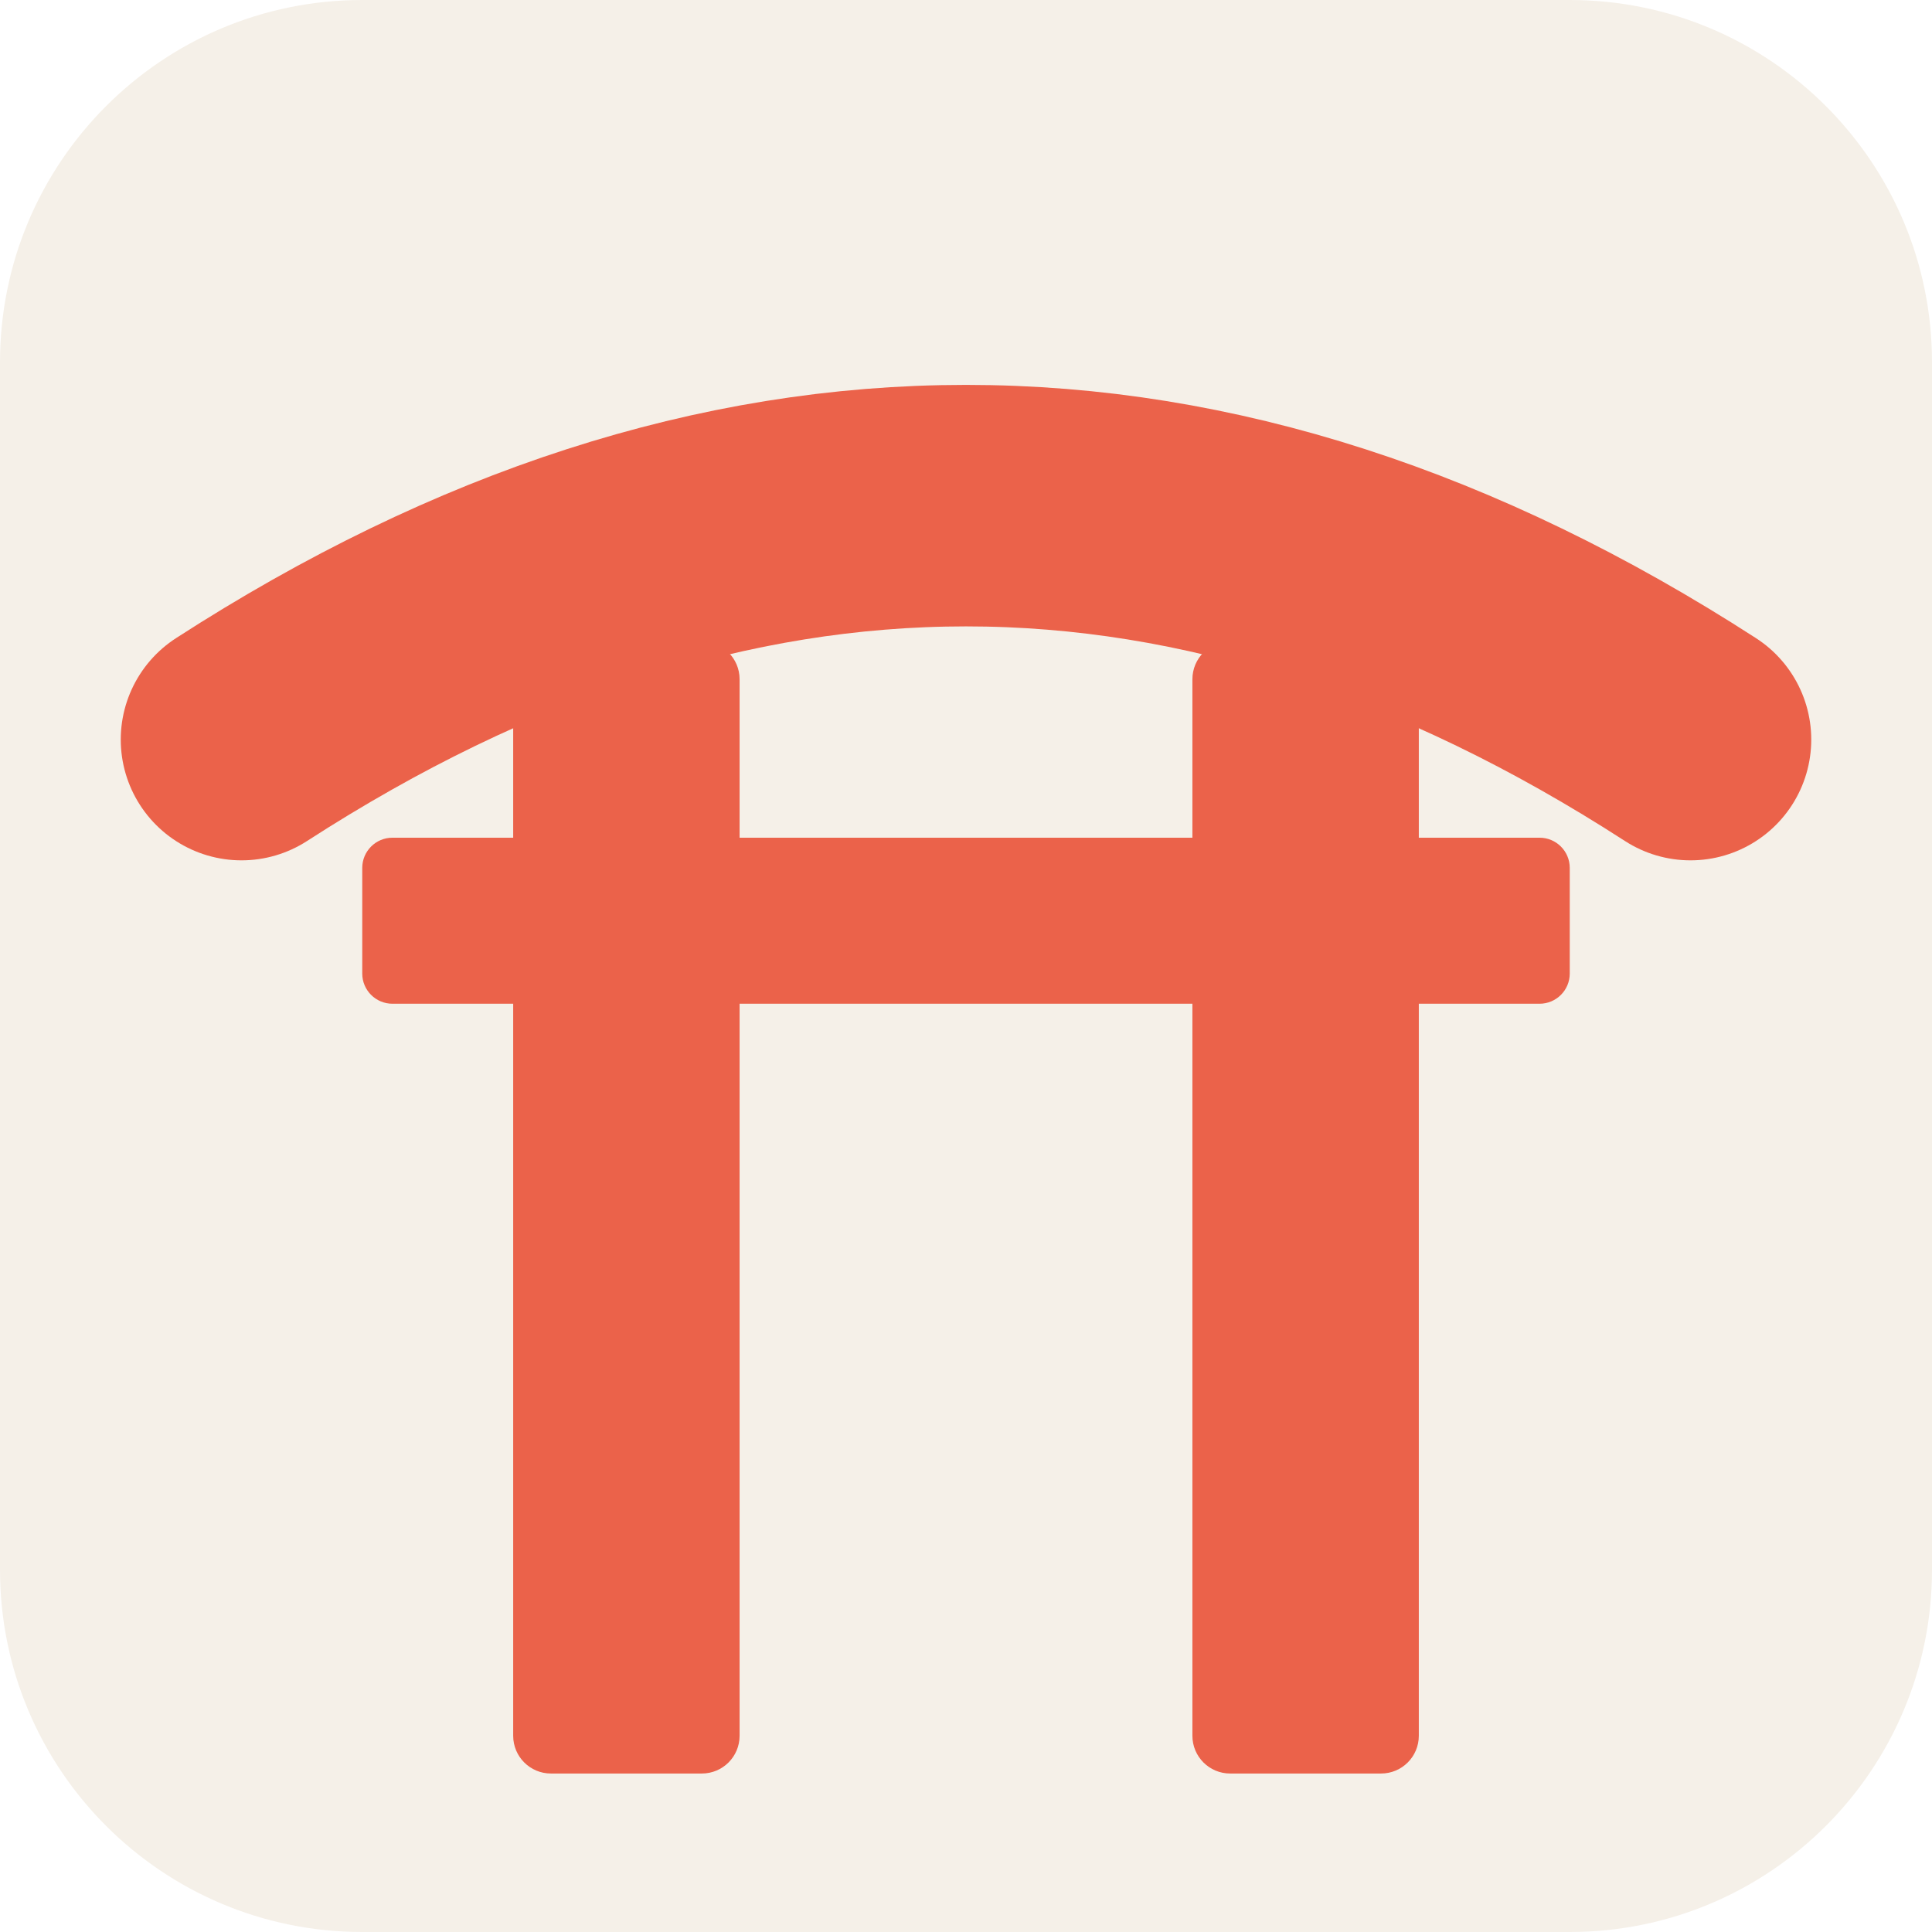
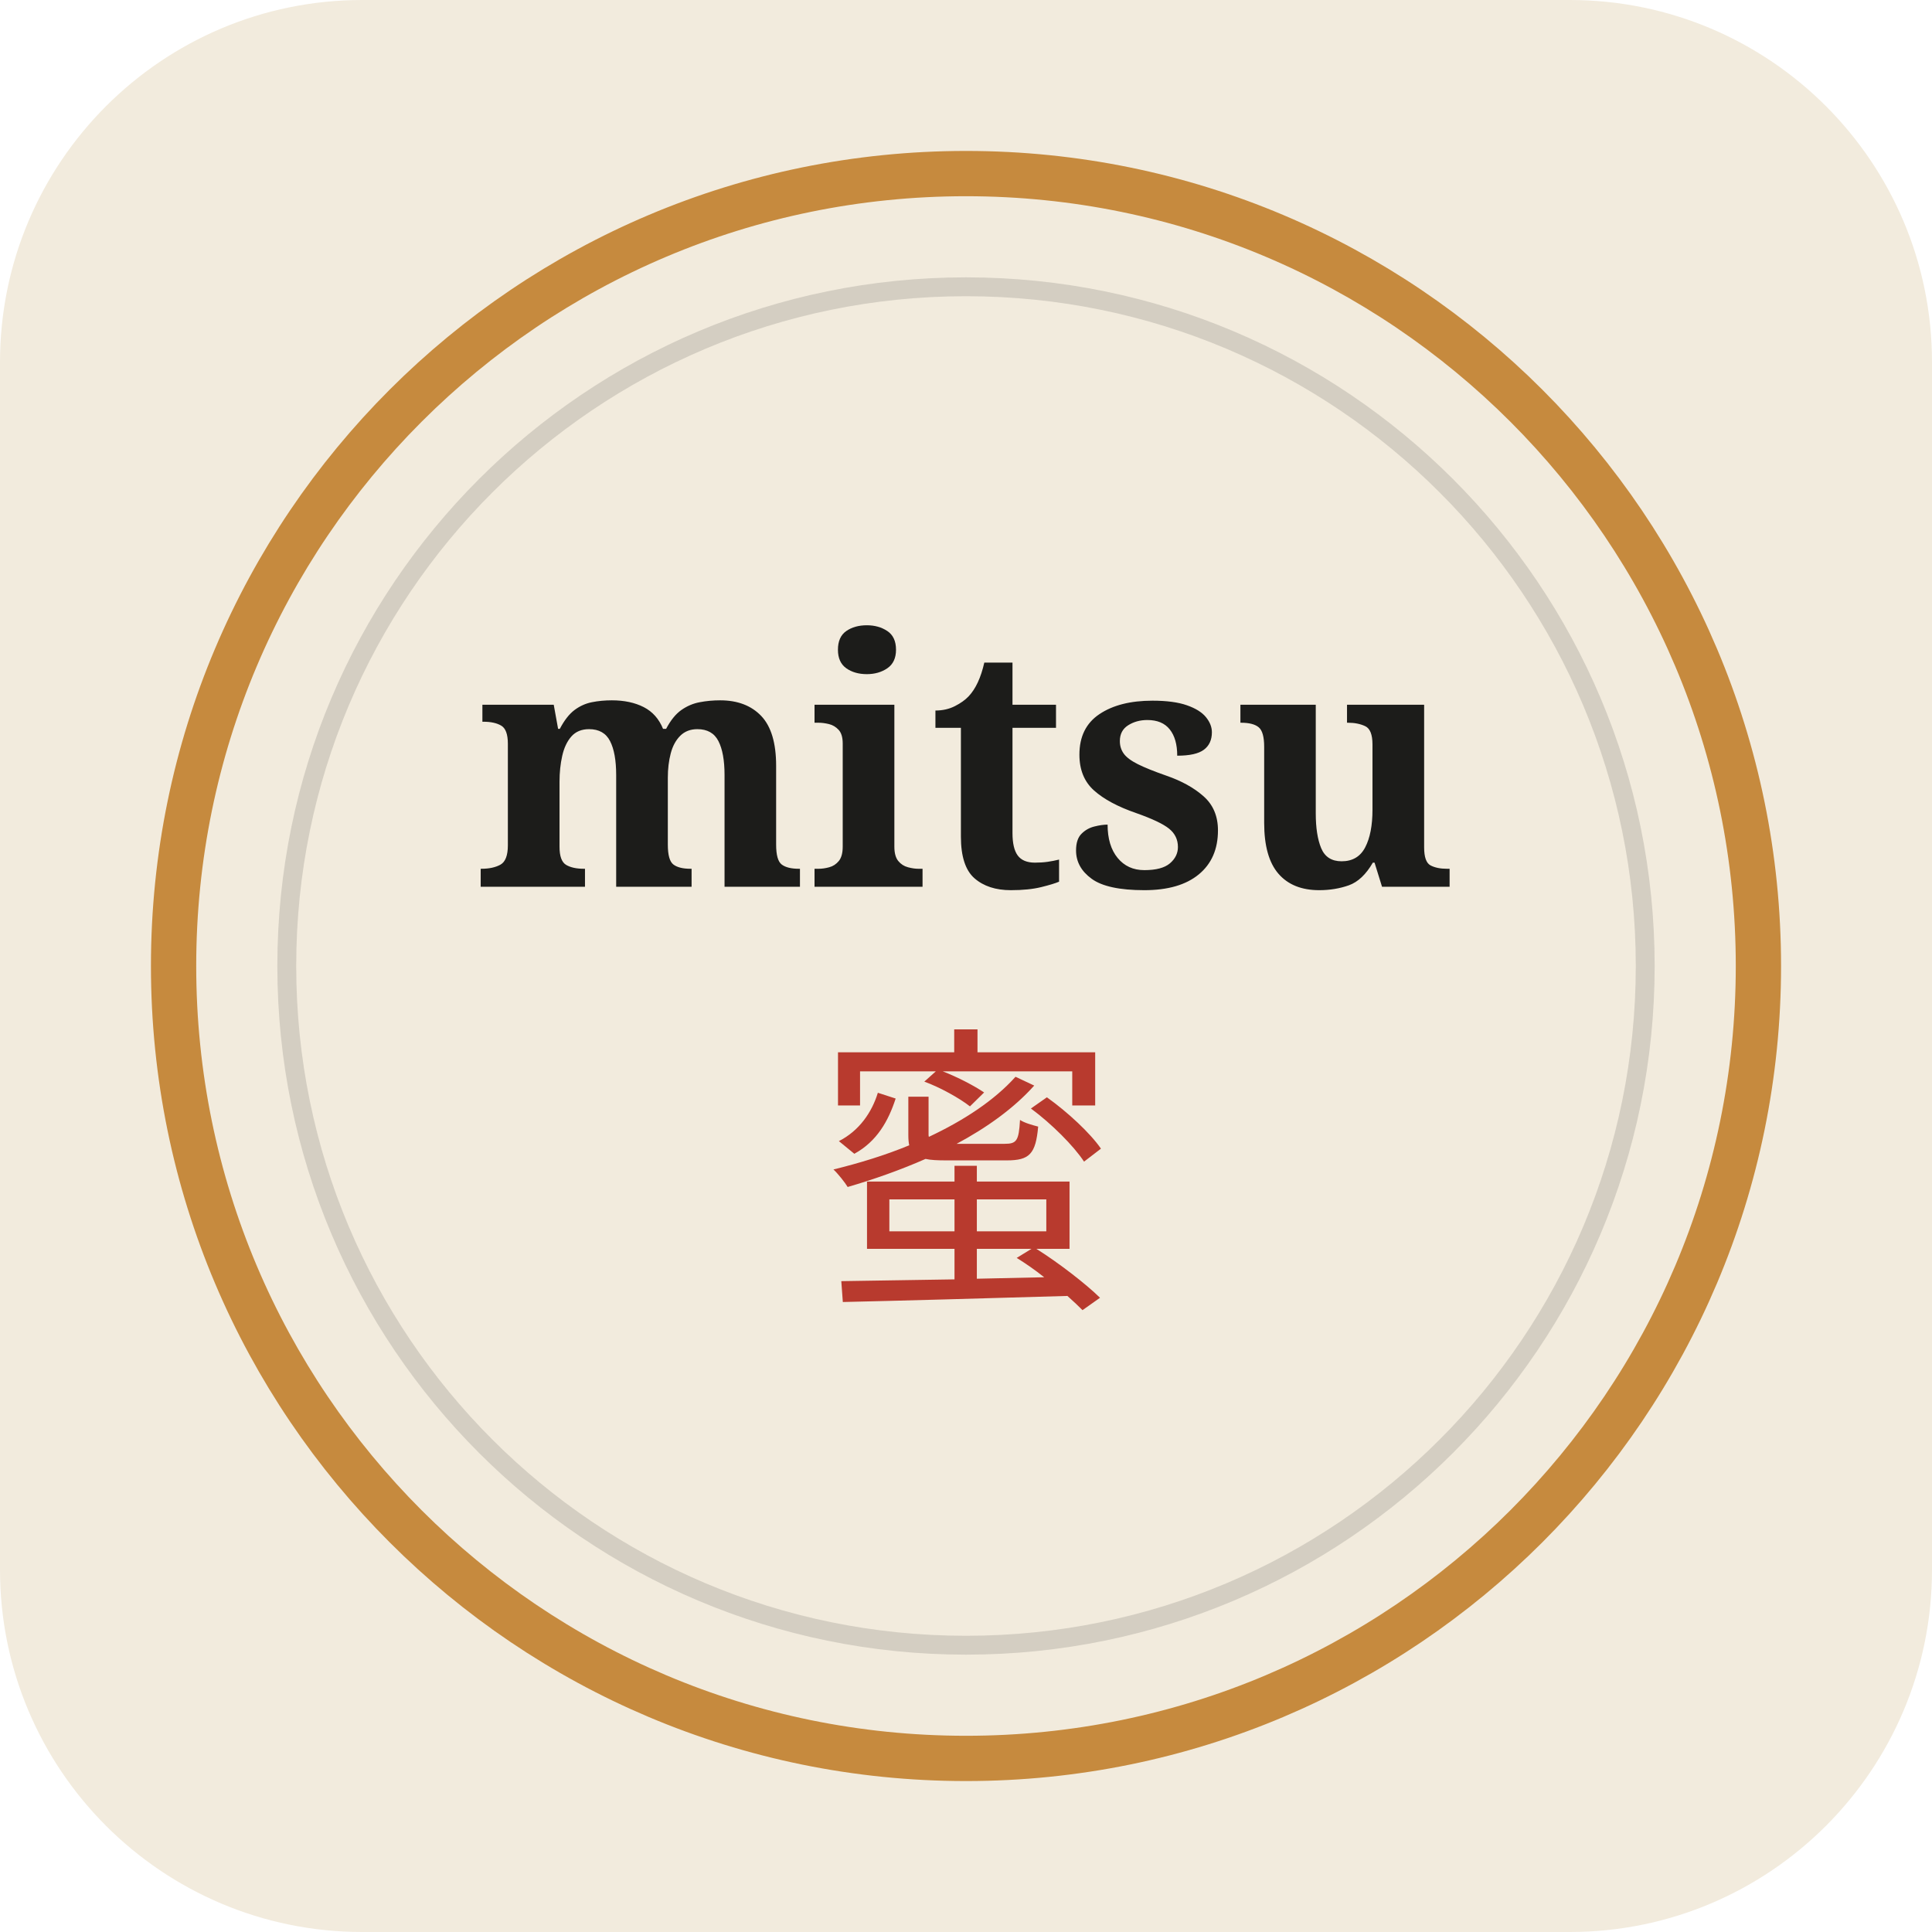
<svg xmlns="http://www.w3.org/2000/svg" viewBox="0 0 512 512">
-   <rect width="512" height="512" rx="96" fill="#F5F0E8" />
-   <path d="M64,196 Q256,72 448,196" stroke="#EB624A" stroke-width="64" fill="none" stroke-linecap="round" />
-   <rect x="96" y="222" width="320" height="44" fill="#EB624A" rx="8" />
-   <rect x="136" y="170" width="60" height="300" fill="#EB624A" rx="10" />
-   <rect x="316" y="170" width="60" height="300" fill="#EB624A" rx="10" />
+   <rect width="512" height="512" rx="96" fill="#F2EBDD" />
+   <circle cx="256" cy="256" r="210" fill="none" stroke="#C68A3E" stroke-width="12" />
+   <circle cx="256" cy="256" r="180" fill="none" stroke="rgba(28,28,26,.14)" stroke-width="5" />
+   <text x="256" y="235" text-anchor="middle" font-family="'Cormorant Garamond', Georgia, serif" font-size="90" font-weight="600" fill="#1C1C1A">mitsu</text>
+   <text x="256" y="340" text-anchor="middle" font-family="'Noto Serif JP', serif" font-size="80" fill="#B83A2E">蜜</text>
</svg>
